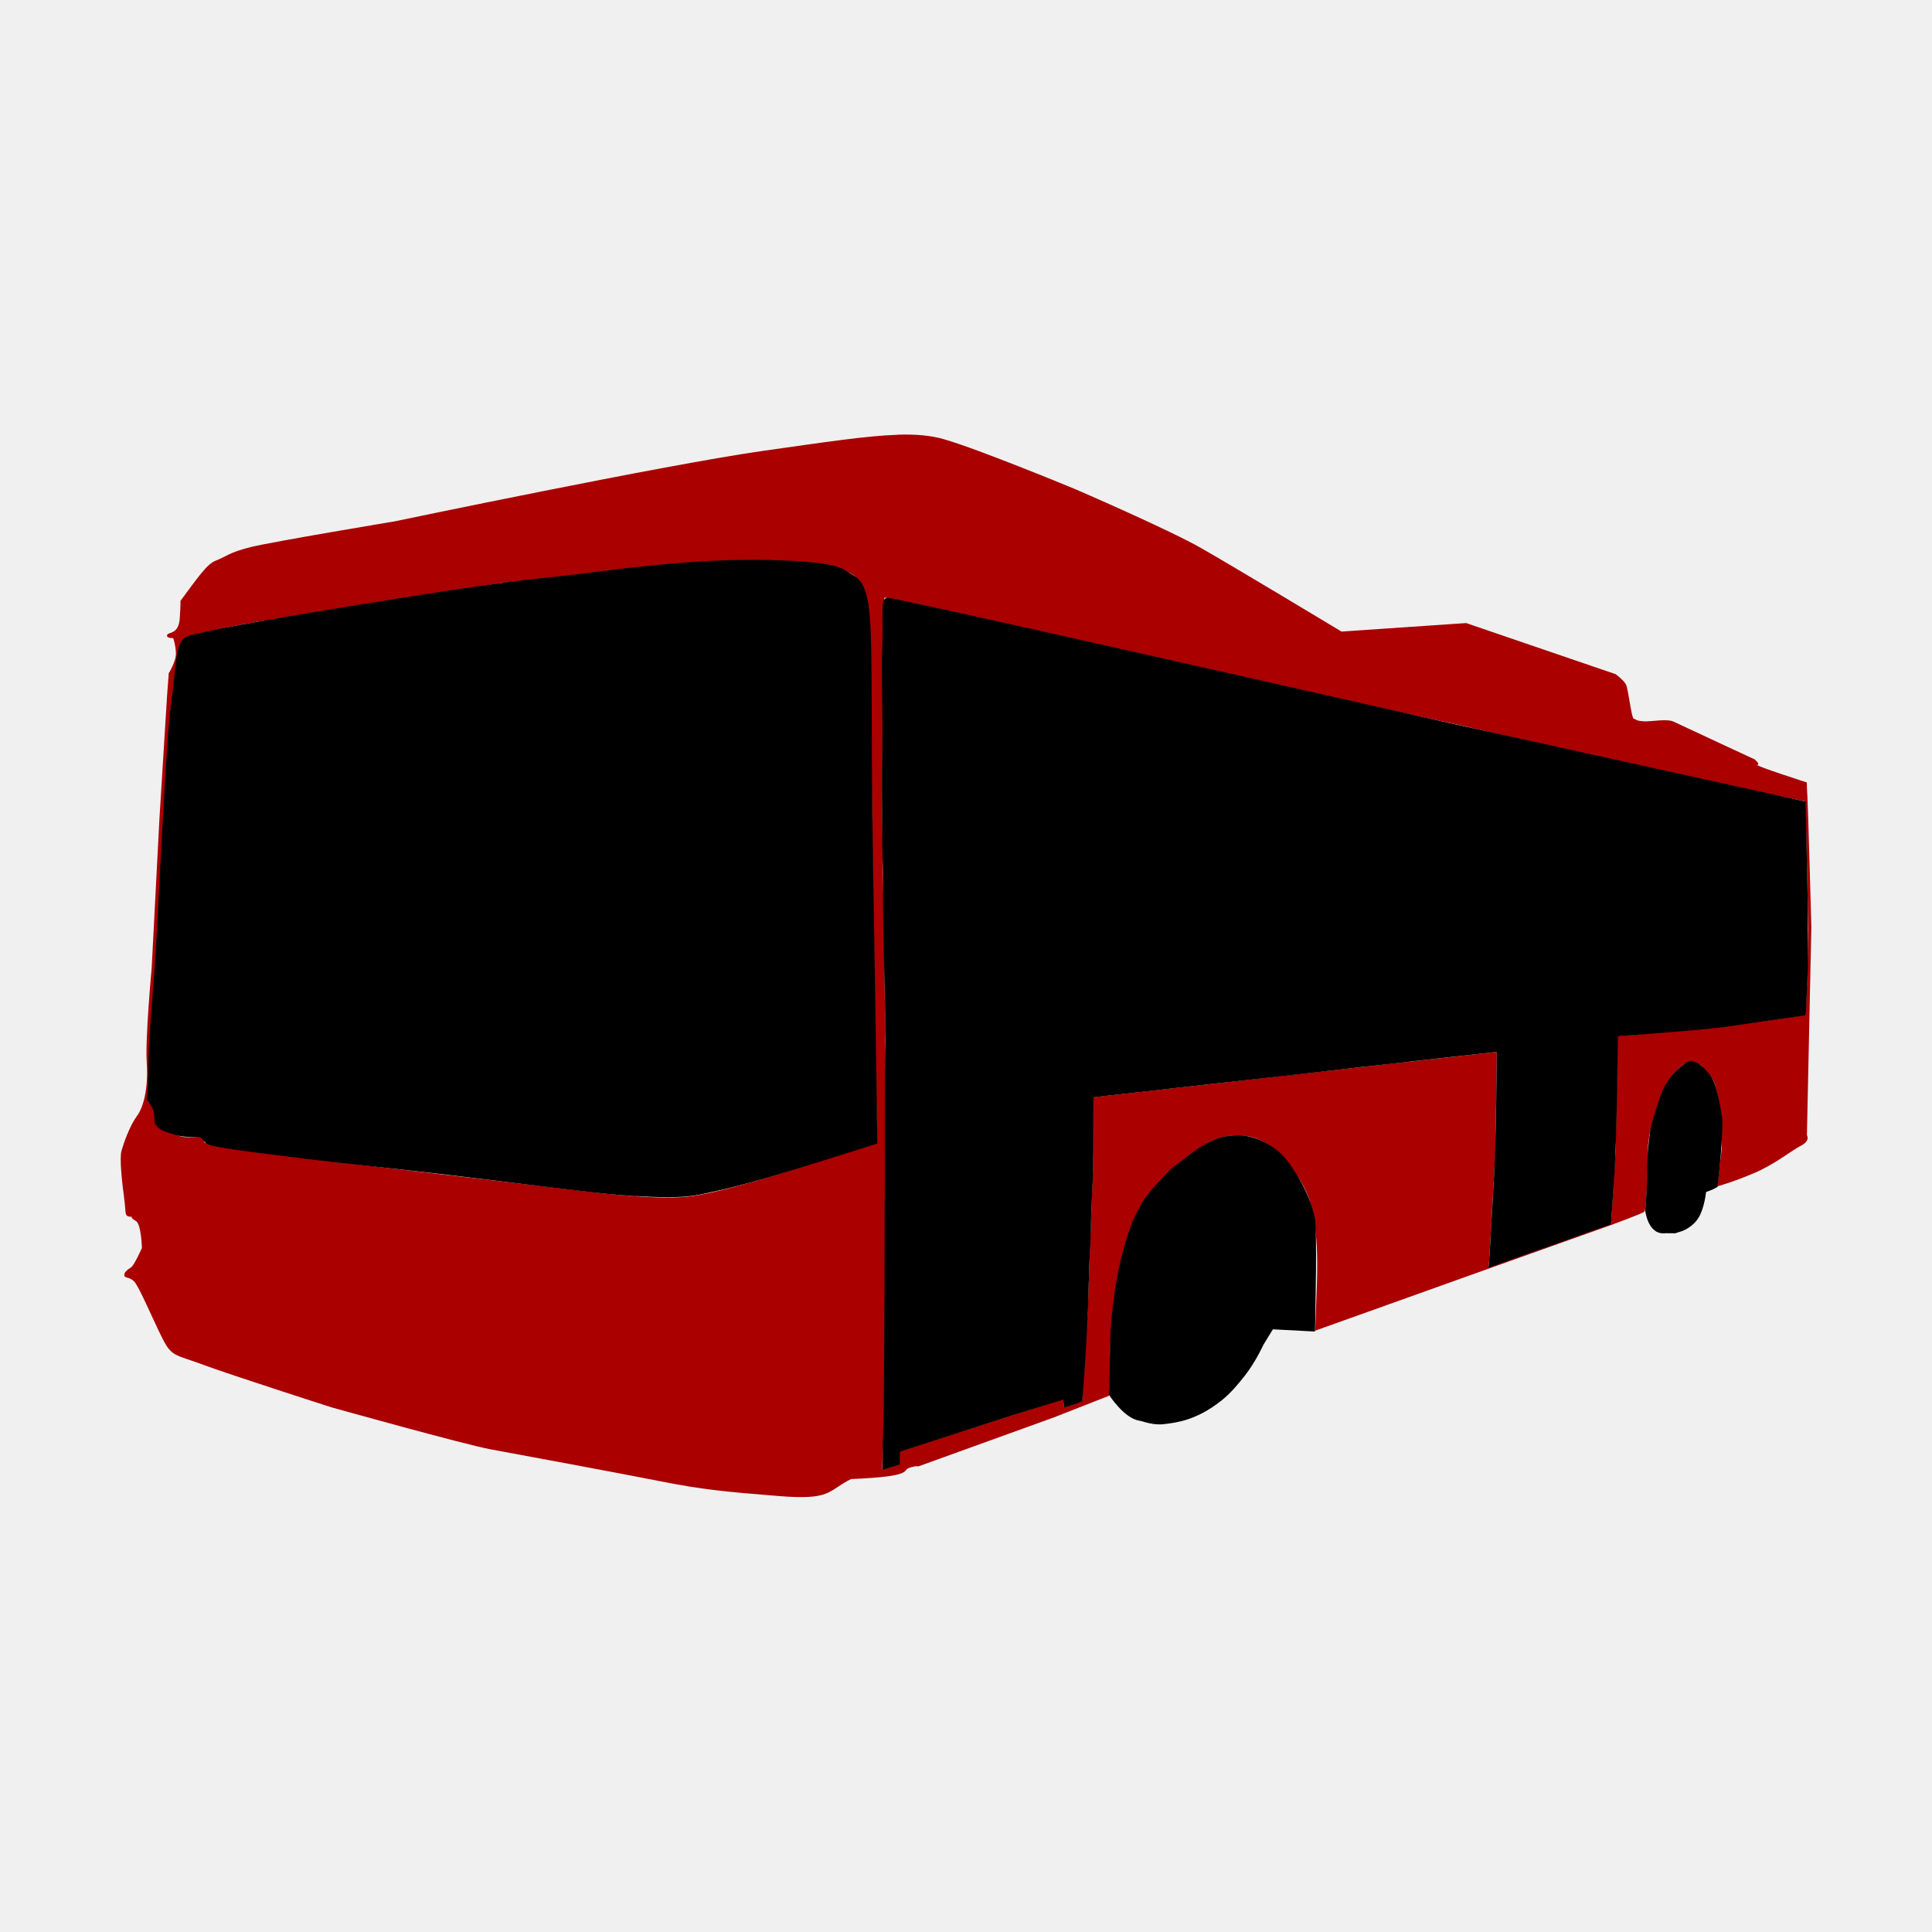
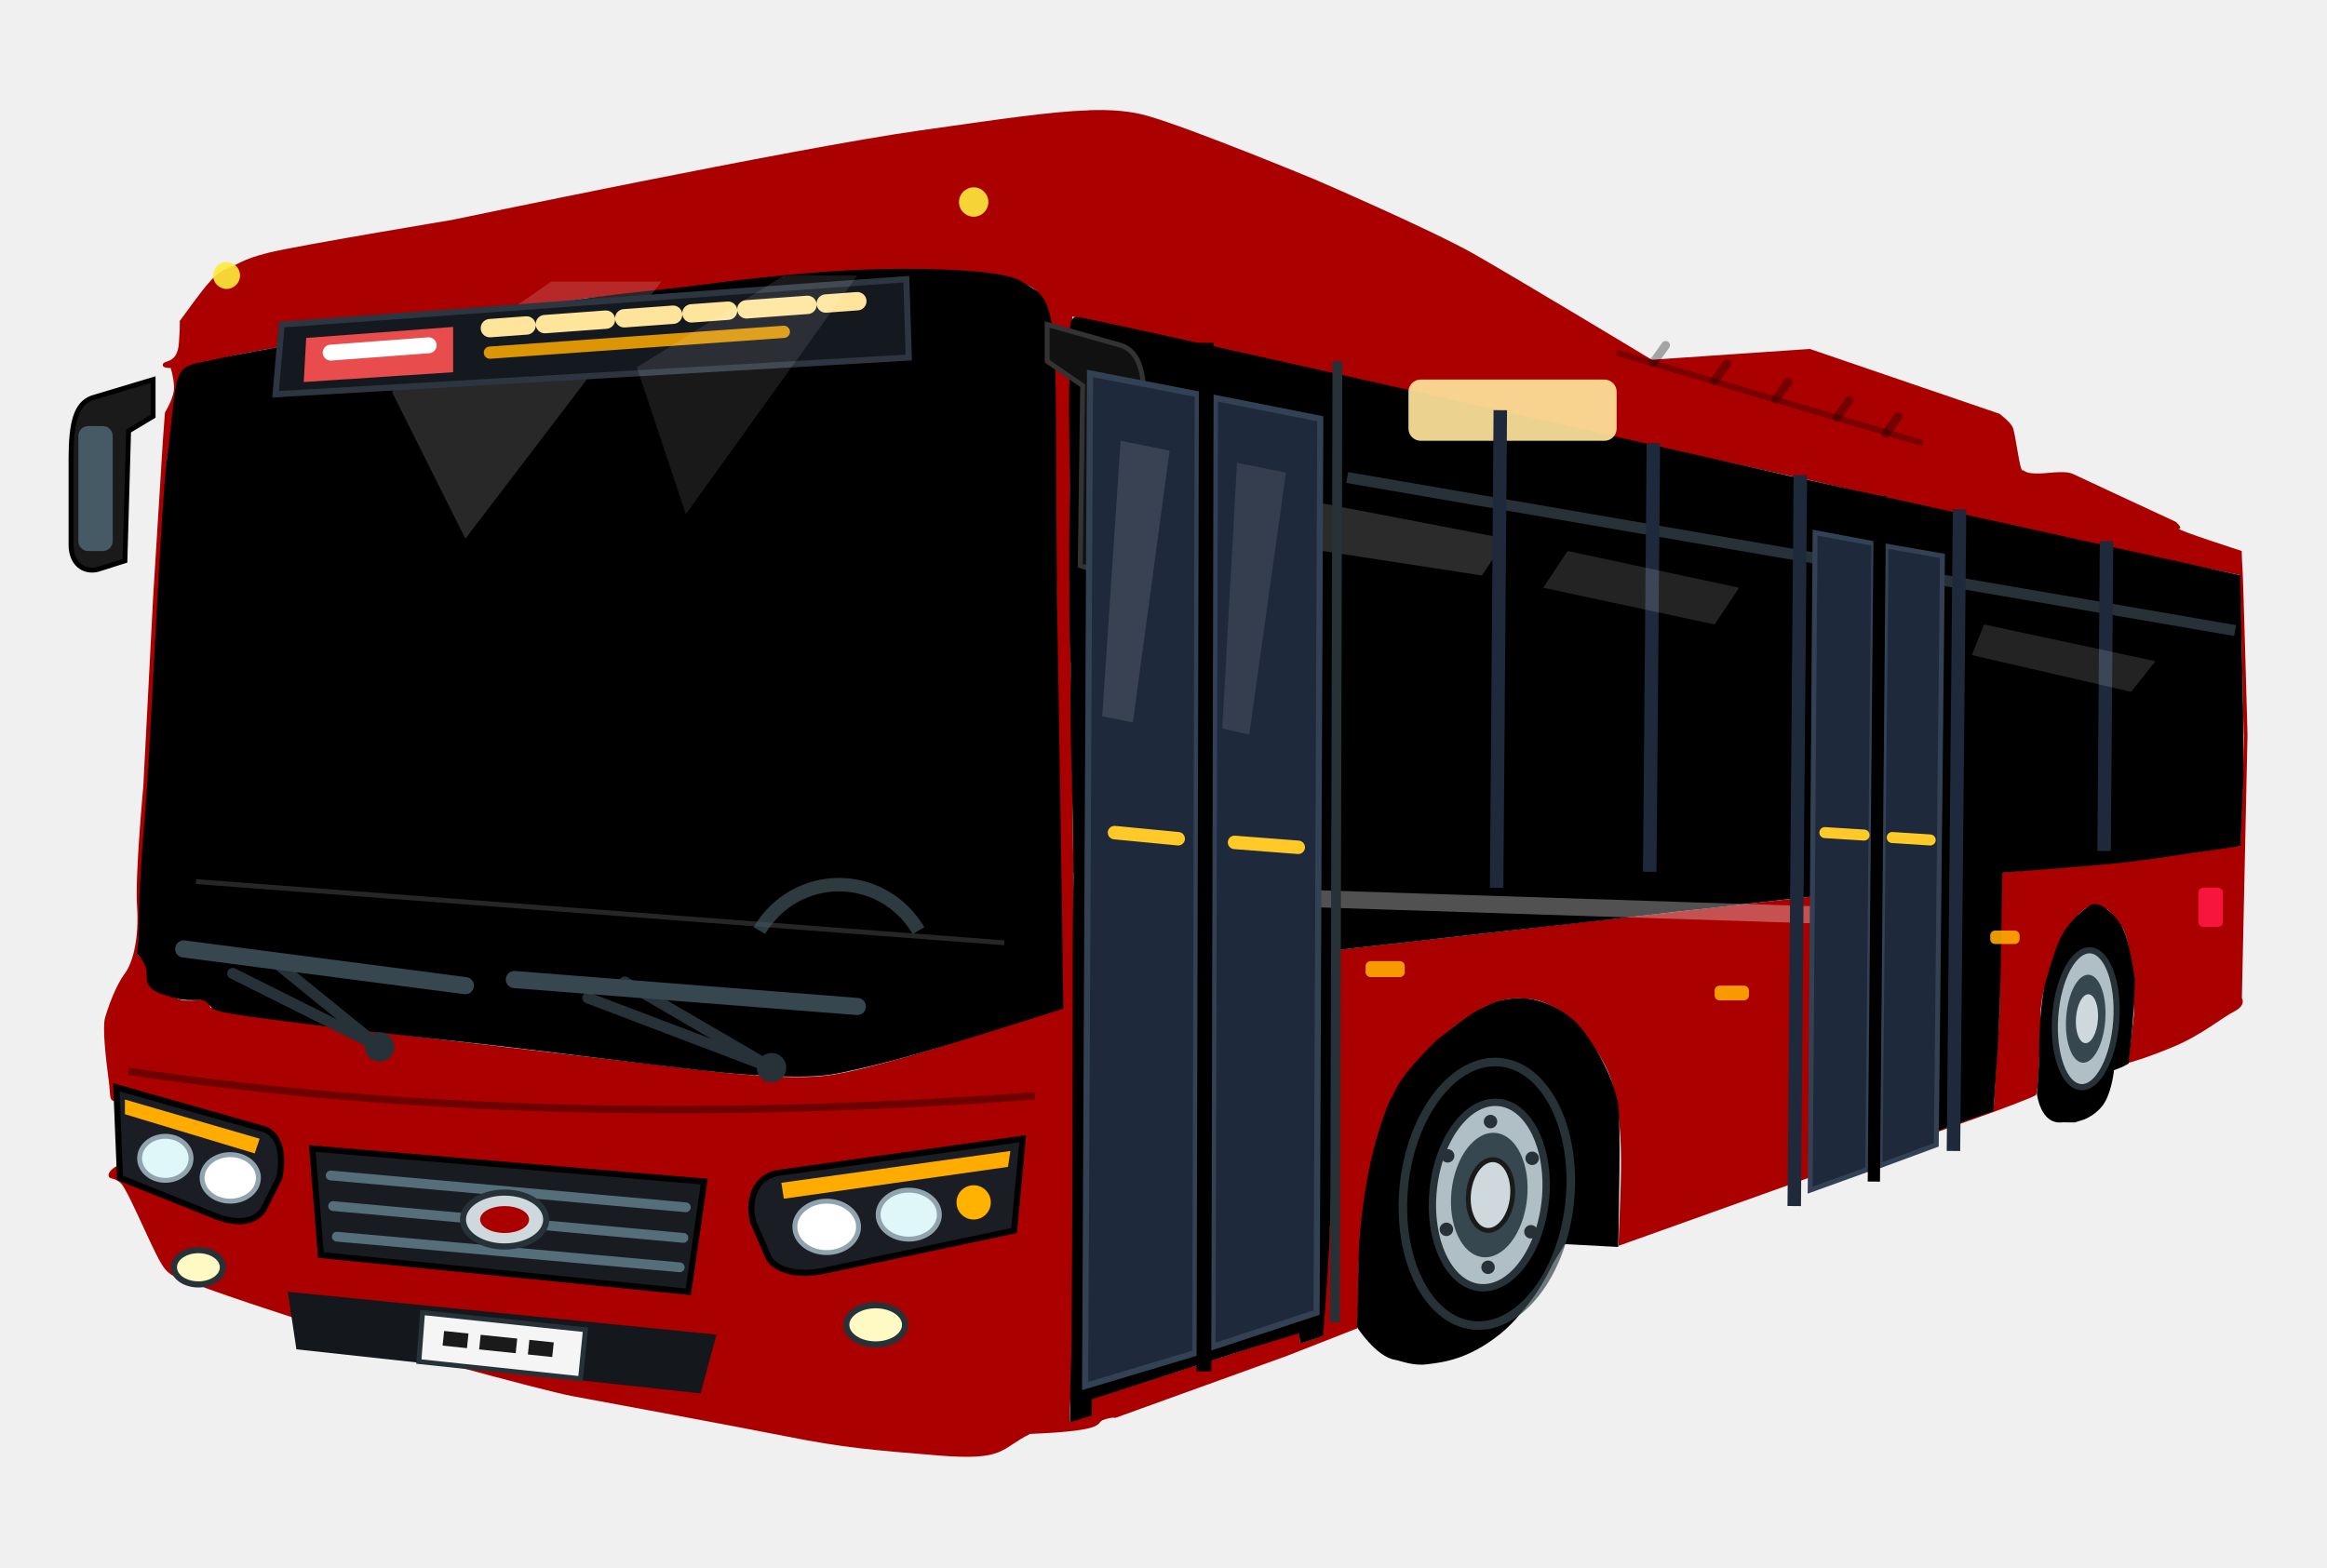
- <svg xmlns="http://www.w3.org/2000/svg" viewBox="0 0 200 200" width="200" height="200" role="img">
+ <svg xmlns="http://www.w3.org/2000/svg" viewBox="4 36 190 128" width="190" height="128" role="img">
  <path d="m155.41,296.12 l10.05,-2.63z" fill="#aa0000" fill-opacity="1.0" />
  <path d="m92.89,45.01c-3.17,0.1 -7.42,0.75 -13.81,1.65 -10.24,1.45 -38.22,7.31 -38.22,7.31 0,0 -12.51,2.08 -14.85,2.65 -2.33,0.57 -2.67,1.04 -3.64,1.4 -0.97,0.36 -1.93,1.82 -3.7,4.2 0,0 0.06,0 -0.06,1.76 -0.11,1.76 -1.19,1.4 -1.31,1.76 -0.11,0.36 0.63,0.31 0.63,0.31 0,0 0.23,0.62 0.28,1.5 0.06,0.88 -0.74,2.13 -0.74,2.13l-0.17,2.28 -0.8,12.87 -0.8,15.41c0,0 -0.68,7.26 -0.51,9.75 0.17,2.49 -0.28,4.57 -1.02,5.55 -0.74,0.99 -1.37,2.8 -1.59,3.58 -0.23,0.78 0.06,3.32 0.28,4.98 0.23,1.66 -0.06,1.82 0.8,1.87 0,0 -0.17,0.1 0.4,0.42 0.57,0.31 0.63,2.8 0.63,2.8 0,0 -0.8,1.82 -1.14,2.02 -0.34,0.21 -0.74,0.52 -0.68,0.83 0.06,0.31 0.51,0.1 1.02,0.62 0.51,0.52 1.97,4.01 2.94,5.92 0.97,1.91 1.29,1.61 4.26,2.72 2.98,1.1 13.27,4.4 13.27,4.4 0,0 13.67,3.82 16.41,4.33 2.74,0.51 13.11,2.42 17.54,3.3 4.42,0.88 6.84,1.1 12.31,1.54 5.47,0.44 4.99,-0.51 7.48,-1.76 6.56,-0.27 5.26,-0.89 6,-1.15 0.74,-0.26 0.97,-0.16 0.97,-0.16l14.05,-5.08 5.69,-2.23c0,0 0.17,-2.75 0.11,-4.31 -0.06,-1.56 0.51,-5.91 0.51,-5.91l0.46,-2.23 0.46,-2.28c0.46,-2.28 1.99,-4.36 2.84,-6.12 0.85,-1.76 3.47,-3.89 5.46,-5.08 1.99,-1.19 3.3,-1.06 4.1,-0.99 0.74,0.07 1.21,0.17 2.41,0.83 1.05,0.58 2.88,2.75 3.79,4.41 0.91,1.66 1.14,3.53 1.31,5.45 0.17,1.92 0.06,4.82 0.06,4.82l-0.17,4.67 17.92,-6.41 0,0 12.72,-4.53l0,0c0,0 3.1,-1.14 3.42,-1.36 0.32,-0.22 0.4,-6.93 0.4,-6.93l0.08,-0.59c0.08,-0.59 -0.04,0 0.24,-1.28 0.28,-1.28 0.8,-1.91 1.25,-3.49 0.44,-1.58 1.45,-2.46 2.05,-2.93 0.6,-0.48 1.85,0.04 1.85,0.04 0,0 0.68,0.7 1.21,1.47 0.52,0.77 0.8,3.52 0.8,3.52l0.15,3.56 -0.46,3.99c0,0 1.54,-0.41 3.75,-1.35 2.22,-0.93 3.87,-2.33 4.89,-2.85 1.02,-0.52 0.63,-1.09 0.63,-1.09l0.46,-21.53c0,0 -0.35,-12.81 -0.41,-13.59 -0.06,-0.78 -0.06,-1.4 -0.06,-1.4 0,0 -5.46,-1.76 -5.12,-1.82 0.34,-0.05 -0.28,-0.57 -0.28,-0.57 0,0 -7.62,-3.53 -8.36,-3.89 -0.74,-0.36 -2.22,0 -3.13,-0.05 -0.91,-0.05 -0.8,-0.26 -1.02,-0.26 -0.23,0 -0.57,-3.06 -0.8,-3.53 -0.23,-0.47 -1.08,-1.09 -1.08,-1.09l-15.47,-5.29 -1.48,0.1 -11.43,0.78c0,0 -11.09,-6.69 -14.56,-8.66 -3.47,-1.97 -12.97,-6.07 -12.97,-6.07 0,0 -10.01,-4.15 -13.65,-5.19 -1.37,-0.39 -2.88,-0.52 -4.79,-0.46zM76.82,58.17c3.7,0.16 11.26,0.16 11.94,1.82 0.68,1.66 0.97,0.78 1.08,4.15 0.11,3.37 0.34,11.26 0.34,11.26l0.05,4.77 0.23,21.12 0.33,16.71 -0.11,0.35 -0.73,0.17 -8.3,2.7c0,0 -6.48,2.08 -9.9,2.59 -3.41,0.52 -10.58,-0.42 -10.58,-0.42l-29.92,-3.53 -8.87,-1.35 -1.19,-0.21 -0.23,-0.67c0,0 -1.54,0.16 -2.1,0.05 -0.57,-0.1 -2.67,-1.14 -2.67,-1.14l-0.28,-1.92 -0.68,-0.67 2.39,-40.46c0,0 0.91,-4.77 0.91,-5.81 0,-1.04 0.46,-1.45 0.46,-1.45 0,0 1.37,-0.83 7.74,-1.87 6.37,-1.04 25.03,-3.99 25.03,-3.99 0,0 21.39,-2.33 25.08,-2.18zM91.56,61.86 L93.09,62.16 118.78,68.02 151.21,75.09 170.55,79.56 186.88,82.96 187.04,89.08 187.2,96.16 187.12,100.43 186.92,105.11c0,0 0.12,-0.11 -3.74,0.51 -3.86,0.62 -15.73,1.65 -15.73,1.65l-0.2,11.81 -0.46,7.32 -0.02,0.3 -12.67,4.52 0.08,-1.08 0.63,-11 0.14,-10.25 -18.03,2.02 -23.72,2.67 -0.06,7.45 -0.38,10.18 -0.16,4.6 -0.54,7.57c0,0 0.06,1.5 -0.11,1.69 -0.17,0.18 -1.79,0.62 -1.79,0.62 0,0 -0.06,-0.42 -0.06,-0.67 0,-0.26 -0.34,-0.1 -0.34,-0.1l-16.64,5.34l0,1.32l-1.79,0.56 0.02,-0.99 0.23,-4.16 0.14,-9.56 -0.08,-30.89 -0.32,-22.45 0.08,-17.24z" fill="#aa0000" fill-opacity="1.0" />
  <path d="m65.71,123.83c-0.21,-0.02 -0.27,-0.03 -1.61,-0.13 -2.63,-0.19 -11.11,-1.29 -17.89,-2.1 -4.87,-0.58 -11.26,-1.23 -14.48,-1.63 -9.14,-1.13 -10.02,-1.3 -10.44,-1.67 -0.25,-0.22 -0.38,-0.62 -0.9,-0.62 -0.53,0 -1.45,0.07 -2.32,-0.22 -0.84,-0.28 -1.71,-0.45 -2.02,-1.16 -0.22,-0.51 0.26,-1.27 -0.86,-2.4 0.1,-0.9 0.13,-1.78 0.17,-3.82 0.04,-1.99 0.23,-4.51 0.46,-7.39 0.22,-2.73 0.39,-5.74 0.55,-8.75 0.41,-7.88 0.83,-15.94 1.2,-20.04 0.06,-0.63 0.16,-1.16 0.21,-1.58 0.45,-3.63 0.44,-5.3 1.11,-6.08 0.49,-0.57 1.48,-0.6 2.65,-0.89 2.5,-0.62 13.76,-2.48 23.93,-4.07 2.32,-0.36 4.69,-0.7 6.79,-0.98 3.45,-0.45 6.37,-0.69 8.6,-0.99 4.48,-0.59 10.09,-1.22 14.86,-1.33 5.24,-0.12 10.4,0.17 11.64,0.98 1.09,0.72 1.92,0.76 2.42,2.98 0.69,3.09 0.3,10.66 0.61,28.35 0.26,15.11 0.43,28.09 0.43,28.09 0,0 -4.3,1.37 -8.88,2.78 -4.73,1.45 -7.12,2 -9.14,2.43 -1.17,0.25 -2.22,0.34 -3.58,0.34 -1.38,0 -2.36,-0.06 -3.5,-0.12z" fill="#000000" fill-opacity="1.0" />
  <path d="m91.64,107.29c0.01,-5.73 -0.32,-11.19 -0.22,-16.24 0.02,-1.14 -0.08,-2.24 -0.09,-3.34 -0.02,-3.58 -0.05,-6.95 0,-9.92 0.07,-4.6 -0.13,-8.52 0.01,-11.16 0.14,-2.68 -0.32,-4.78 0.58,-4.74 0.49,0.02 8.54,1.78 25.86,5.68 8.43,1.9 19.06,4.29 32.08,7.24l37.06,8.17 0.23,11.06 0.02,5.69 -0.23,5.37 -6.99,1.01c-2.18,0.32 -3.48,0.45 -6.74,0.71l-5.72,0.46 -0.09,5.55c-0.05,3.17 -0.14,6.8 -0.29,8.95l-0.34,4.96 -2.24,0.78 -2.97,1.07c-0.34,0.12 -1.25,0.46 -2.31,0.81 -0.45,0.15 -0.91,0.33 -1.37,0.49 -0.28,0.1 -0.53,0.19 -0.78,0.28 -0.78,0.28 -1.4,0.5 -1.55,0.55 -0.11,0.04 -1.46,0.53 -1.46,0.53 0,0 0.06,-0.49 0.14,-1.85 0.02,-0.36 0.05,-0.79 0.07,-1.26 0.02,-0.56 0.08,-1.64 0.18,-3.1 0.04,-0.61 0.09,-1.7 0.16,-2.91 0.03,-0.54 0.06,-1 0.07,-1.33l0.13,-4.01 0.01,-0.42 0.01,-0.45 0.01,-0.77 0.01,-0.54 0.01,-0.82 0.01,-0.97 0.01,-0.81 0.01,-0.83 0.01,-0.72 0.01,-0.96 0.01,-0.61 -1.35,0.15c-0.36,0.04 -1.68,0.2 -3.64,0.4 -0.8,0.08 -1.66,0.21 -2.63,0.3 -0.75,0.07 -1.55,0.18 -2.4,0.28 -1.28,0.14 -2.66,0.29 -4.12,0.45 -2.12,0.24 -4.4,0.52 -6.74,0.78 -3.31,0.37 -6.5,0.72 -9.3,1.03 -0.91,0.1 -1.84,0.22 -2.66,0.3 -0.5,0.05 -0.98,0.12 -1.44,0.17 -1.17,0.13 -2.19,0.24 -3.05,0.34 -1.59,0.18 -2.54,0.28 -2.87,0.32l-1.55,0.18 -0.01,2.58 -0.01,2.83 -0.04,2.75 -0.1,2.16c-0.03,0.63 -0.06,1.33 -0.08,1.94 -0.04,1.34 -0.05,2.66 -0.13,3.85 -0.04,0.52 -0.05,1.02 -0.07,1.51 -0.01,0.4 -0.01,0.77 -0.03,1.15 -0.02,0.23 -0.02,0.46 -0.03,0.69 -0.01,0.24 -0.01,0.47 -0.02,0.7 -0,0.13 -0.01,0.25 -0.01,0.37 -0.01,0.36 -0.02,0.74 -0.03,1.09 -0,0.14 -0.02,0.34 -0.02,0.47 -0.01,0.23 -0.03,0.46 -0.04,0.68 -0.17,4.32 -0.55,8.71 -0.55,8.71 0,0 -0.19,0.09 -0.51,0.22 -0.11,0.04 -0.23,0.07 -0.37,0.12 -0.22,0.08 -0.99,0.3 -0.99,0.3l-0.1,-0.82 -3.35,1.03 -2,0.63 -3.19,1.03 -8.36,2.7c-0.02,0.45 -0.02,1.33 -0.02,1.33l-1.79,0.55 0.03,-1.5c0,-0.06 -0.02,-1.09 0.05,-2.68 0.03,-0.7 0.05,-1.54 0.06,-2.43 0.07,-7.83 0.11,-23.15 0.1,-31.84 -0,-3.86 0.09,-6.42 0.06,-6.42z" fill="#000000" fill-opacity="1.0" />
  <path d="m136.14,126.27c-0.22,-1.2 -0.72,-2.59 -1.41,-3.82 -0.63,-1.13 -1.32,-2.19 -1.9,-2.8 -0.84,-0.89 -2.77,-2.2 -4.88,-2.13 -1.13,0.04 -1.82,0.27 -2.58,0.63 -0.43,0.21 -0.92,0.44 -1.54,0.88 -0.88,0.62 -2.52,1.91 -2.52,1.91 0,0 -2.46,2.36 -3.22,3.8l-0.75,1.45c0,0 -0.83,2.04 -1.42,4.67 -0.61,2.73 -0.98,6.1 -1.01,8.51 -0.05,4.72 -0.13,4.99 -0.13,4.99 0,0 1.55,2.44 3.13,2.7 0.44,0.07 1.46,0.52 2.63,0.36 1.17,-0.15 3.29,-0.34 5.93,-2.46 0.98,-0.78 1.71,-1.69 2.41,-2.57 1.12,-1.44 1.92,-3.2 1.92,-3.2l0.97,-1.58 4.36,0.23c0,0 0.07,-3.22 0.1,-6.28 0.02,-2.4 0,-4.71 -0.1,-5.3z" fill="#000000" fill-opacity="1.0" />
  <path d="m177.8,122.87c0.55,-4.56 0.5,-6.95 0.5,-6.95 0,0 -0.36,-2.66 -0.86,-3.87 -0.5,-1.22 -2.02,-2.61 -2.77,-2.12 -0.75,0.5 -2.13,1.5 -2.88,3.78 -0.75,2.29 -0.56,1.86 -0.77,2.47 -0.11,0.32 -0.27,1.28 -0.38,2.42 -0.1,1.04 -0.14,2.2 -0.14,3.34 -0.01,1.59 -0.19,3.35 -0.19,3.35 0,0 0.26,2.61 2.11,2.37l0.99,0.01 0.76,-0.24c0,0 1.13,-0.42 1.71,-1.45 0.58,-1.03 0.73,-2.58 0.73,-2.58l0.65,-0.25z" fill="#000000" fill-opacity="1.0" />
+   <path d="M36 68 49 59 58 59 42 80Z" fill="#ffffff" opacity="0.16" />
+   <path d="M101 75 127 80 125 83 99 79Z" fill="#ffffff" opacity="0.17" />
+   <rect x="119" y="67" width="17" height="5" rx="1" fill="#ffe49b" opacity="0.92" />
+   <path d="M99 109 161 111" fill="none" stroke="#ffffff" stroke-width="1.4" opacity="0.32" />
+   <g id="detail-front-header">
+     <path d="M27,62.5 L78,58.8 L78.2,65.2 L26.5,68.2 Z" fill="#14181f" stroke="#2c3540" stroke-width="0.5" />
+     <path d="M29,63.6 L41,62.7 L41,66.4 L28.8,67.2 Z" fill="#ff5252" opacity="0.9" />
+     <path d="M31,64.8 L39,64.2" stroke="#ffffff" stroke-width="1.3" stroke-linecap="round" />
+     <path d="M44,62.8 L74,60.6" stroke="#ffe49b" stroke-width="1.5" stroke-linecap="round" stroke-dasharray="3,1.5,5,1.5,4,1.5" />
+     <path d="M44,64.8 L68,63.1" stroke="#ffab00" stroke-width="1.0" stroke-linecap="round" opacity="0.85" />
+     <circle cx="22.5" cy="58.5" r="1.1" fill="#ffeb3b" opacity="0.9" />
+     <circle cx="83.5" cy="52.5" r="1.2" fill="#ffeb3b" opacity="0.9" />
+     <path d="M136,64.8 L161,72.2" stroke="#000000" stroke-width="0.5" opacity="0.28" />
+     <path d="M140,64.2 L139,65.6 M145,65.7 L144,67.1 M150,67.2 L149,68.6 M155,68.7 L154,70.1 M159,70.0 L158,71.4" stroke="#000000" stroke-width="0.7" opacity="0.32" stroke-linecap="round" />
+   </g>
+   <g id="detail-windshield">
+     <path d="M56,66 L68,58.5 L74,58.5 L60,78 Z" fill="#ffffff" opacity="0.10" />
+     <path d="M20,108 L86,113" stroke="#ffffff" stroke-width="0.4" opacity="0.15" />
+     <path d="M66,112 C69,107 76,107 79,112" fill="none" stroke="#455a64" stroke-width="1.1" opacity="0.65" />
+     <path d="M35,121.5 L23,115.5 M35,121.5 L26,114.2" stroke="#263238" stroke-width="0.9" stroke-linecap="round" />
+     <path d="M19,113.5 L42,116.5" stroke="#37474f" stroke-width="1.4" stroke-linecap="round" />
+     <circle cx="35" cy="121.5" r="1.2" fill="#263238" />
+     <path d="M67,123.2 L52,117.5 M67,123.2 L55,116.2" stroke="#263238" stroke-width="0.9" stroke-linecap="round" />
+     <path d="M46,116.0 L74,118.2" stroke="#37474f" stroke-width="1.4" stroke-linecap="round" />
+     <circle cx="67" cy="123.2" r="1.2" fill="#263238" />
+   </g>
+   <g id="detail-mirrors">
+     <path d="M16.5,67 L11.5,68.5 C10.2,69 9.8,70.5 9.8,73.5 L9.8,80.5 C9.8,82 10.8,82.8 12.0,82.5 L14.2,81.8 L14.5,71.2 L16.5,70 Z" fill="#1a1a1a" stroke="#000000" stroke-width="0.4" />
+     <rect x="10.4" y="70.8" width="2.8" height="10.2" rx="0.8" fill="#455a64" />
+     <path d="M89.5,62.5 L95.5,64.2 C96.8,64.6 97.4,66 97.4,68.5 L97.2,80.5 C97.2,82.2 95.8,83 94.2,82.8 L92.2,82.2 L92.4,67.5 L89.5,65.5 Z" fill="#111111" stroke="#333333" stroke-width="0.4" />
+     <path d="M93.2,67.2 L96.4,67.6 L96.2,81.2 L93.0,80.8 Z" fill="#37474f" />
+     <path d="M93.8,68.5 L95.6,68.8 L94.8,79.5 L93.4,79.2 Z" fill="#90a4ae" opacity="0.45" />
+   </g>
+   <g id="detail-front-bumper">
+     <path d="M14.5,123.5 Q48,128.5 88.5,125.5" fill="none" stroke="#000000" stroke-width="0.6" opacity="0.35" />
+     <path d="M13.5,124.8 L25.5,128.2 C26.8,128.6 27.2,130.2 26.8,132.2 L25.5,134.8 C24.8,135.8 23.5,136.0 21.8,135.4 L13.8,132.2 Z" fill="#1a1d24" stroke="#000000" stroke-width="0.5" />
+     <path d="M14.2,125.8 L25.2,129.0 L24.8,130.2 L14.2,127.0 Z" fill="#ffab00" />
+     <ellipse cx="17.5" cy="130.6" rx="2.1" ry="1.8" fill="#e0f7fa" stroke="#90a4ae" stroke-width="0.4" />
+     <ellipse cx="22.8" cy="132.2" rx="2.3" ry="1.9" fill="#ffffff" stroke="#90a4ae" stroke-width="0.4" />
+     <path d="M87.5,129.0 L67.5,131.8 C65.8,132.1 65.0,133.8 65.5,135.8 L66.8,138.8 C67.5,139.8 69.2,140.2 71.2,139.8 L86.8,136.5 Z" fill="#1a1d24" stroke="#000000" stroke-width="0.5" />
+     <path d="M86.5,130.0 L67.8,132.6 L68.0,133.9 L86.3,131.3 Z" fill="#ffab00" />
+     <ellipse cx="71.5" cy="136.2" rx="2.6" ry="2.1" fill="#ffffff" stroke="#90a4ae" stroke-width="0.4" />
+     <ellipse cx="78.2" cy="135.2" rx="2.5" ry="2.0" fill="#e0f7fa" stroke="#90a4ae" stroke-width="0.4" />
+     <circle cx="83.5" cy="134.2" r="1.4" fill="#ffb300" />
+     <path d="M29.5,129.8 L61.5,132.5 L60.2,141.5 L30.2,138.5 Z" fill="#181b20" stroke="#000000" stroke-width="0.5" />
+     <path d="M31.0,132.0 L60.0,134.6 M31.2,134.5 L59.8,137.1 M31.5,137.0 L59.5,139.5" stroke="#546e7a" stroke-width="0.8" stroke-linecap="round" />
+     <ellipse cx="45.2" cy="135.6" rx="3.4" ry="2.2" fill="#cfd8dc" stroke="#263238" stroke-width="0.5" />
+     <ellipse cx="45.2" cy="135.6" rx="2.0" ry="1.1" fill="#aa0000" />
+     <path d="M27.5,141.5 L62.5,145.0 L61.2,149.8 L28.2,146.2 Z" fill="#14171c" />
+     <path d="M38.5,143.2 L51.8,144.6 L51.4,148.6 L38.2,147.2 Z" fill="#f5f5f5" stroke="#263238" stroke-width="0.4" />
+     <path d="M40.2,145.3 L49.8,146.3" stroke="#1a1a1a" stroke-width="1.2" stroke-dasharray="2,1,3,1" />
+     <ellipse cx="20.2" cy="139.5" rx="2.0" ry="1.4" fill="#fff9c4" stroke="#263238" stroke-width="0.5" />
+     <ellipse cx="75.5" cy="144.2" rx="2.4" ry="1.6" fill="#fff9c4" stroke="#263238" stroke-width="0.5" />
+   </g>
+   <g id="detail-side-windows-doors">
+     <path d="M93.0,66.5 L101.8,68.2 L101.6,146.5 L92.6,149.2 Z" fill="#1e293b" stroke="#334155" stroke-width="0.5" />
+     <path d="M103.2,68.5 L111.8,70.2 L111.5,143.2 L103.0,146.0 Z" fill="#1e293b" stroke="#334155" stroke-width="0.5" />
+     <path d="M102.5,64.0 L102.3,148.0" stroke="#000000" stroke-width="1.2" />
+     <path d="M113.2,65.5 L113.0,144.0" stroke="#263238" stroke-width="0.8" />
+     <path d="M95.0,104.0 L100.2,104.5 M104.8,104.8 L110.0,105.2" stroke="#ffca28" stroke-width="1.1" stroke-linecap="round" />
+     <path d="M95.5,72.0 L99.5,72.8 L96.5,95.0 L94.0,94.5 Z" fill="#ffffff" opacity="0.12" />
+     <path d="M105.0,73.8 L109.0,74.6 L106.0,96.0 L103.8,95.5 Z" fill="#ffffff" opacity="0.10" />
+     <path d="M114.0,75.0 L186.5,87.5" stroke="#263238" stroke-width="0.9" />
+     <path d="M126.5,69.5 L126.2,108.5 M139.0,72.2 L138.7,107.2 M151.0,74.8 L150.5,134.5 M164.0,77.6 L163.5,130.0 M176.0,80.2 L175.8,105.5" stroke="#1e293b" stroke-width="1.1" />
+     <path d="M152.2,79.5 L157.0,80.4 L156.5,131.5 L151.8,133.2 Z" fill="#1e293b" stroke="#334155" stroke-width="0.4" />
+     <path d="M158.0,80.6 L162.6,81.4 L162.1,129.5 L157.5,131.2 Z" fill="#1e293b" stroke="#334155" stroke-width="0.4" />
+     <path d="M157.5,76.5 L157.0,132.5" stroke="#000000" stroke-width="1.0" />
+     <path d="M153.0,104.0 L156.2,104.2 M158.5,104.4 L161.6,104.6" stroke="#ffca28" stroke-width="0.9" stroke-linecap="round" />
+     <path d="M132,81 L146,84 L144,87 L130,84 Z" fill="#ffffff" opacity="0.14" />
+     <path d="M166,87 L180,90 L178,92.5 L165,89.5 Z" fill="#ffffff" opacity="0.14" />
+     <rect x="115.5" y="114.5" width="3.2" height="1.3" rx="0.4" fill="#ffab00" opacity="0.9" />
+     <rect x="144.0" y="116.5" width="2.8" height="1.2" rx="0.4" fill="#ffab00" opacity="0.9" />
+     <rect x="166.5" y="112.0" width="2.4" height="1.1" rx="0.4" fill="#ffab00" opacity="0.9" />
+     <rect x="183.5" y="108.5" width="2.0" height="3.2" rx="0.4" fill="#ff1744" opacity="0.9" />
+   </g>
+   <g id="detail-wheels">
+     <ellipse cx="125.4" cy="133.5" rx="6.8" ry="10.8" transform="rotate(6 125.4 133.5)" fill="none" stroke="#37474f" stroke-width="0.7" opacity="0.7" />
+     <ellipse cx="125.6" cy="133.6" rx="4.6" ry="7.6" transform="rotate(6 125.6 133.6)" fill="#b0bec5" stroke="#263238" stroke-width="0.6" />
+     <ellipse cx="125.6" cy="133.6" rx="3.1" ry="5.1" transform="rotate(6 125.6 133.6)" fill="#37474f" />
+     <ellipse cx="125.7" cy="133.6" rx="1.8" ry="2.9" transform="rotate(6 125.7 133.6)" fill="#cfd8dc" stroke="#1a1a1a" stroke-width="0.4" />
+     <circle cx="125.7" cy="127.6" r="0.55" fill="#263238" />
+     <circle cx="125.5" cy="139.5" r="0.55" fill="#263238" />
+     <circle cx="122.2" cy="130.4" r="0.55" fill="#263238" />
+     <circle cx="129.0" cy="136.6" r="0.55" fill="#263238" />
+     <circle cx="122.1" cy="136.4" r="0.55" fill="#263238" />
+     <circle cx="129.1" cy="130.6" r="0.55" fill="#263238" />
+     <ellipse cx="174.3" cy="119.2" rx="2.5" ry="5.6" transform="rotate(4 174.3 119.2)" fill="#b0bec5" stroke="#263238" stroke-width="0.5" />
+     <ellipse cx="174.3" cy="119.2" rx="1.6" ry="3.6" transform="rotate(4 174.3 119.2)" fill="#37474f" />
+     <ellipse cx="174.4" cy="119.2" rx="0.9" ry="2.0" transform="rotate(4 174.4 119.2)" fill="#cfd8dc" />
+   </g>
</svg>
